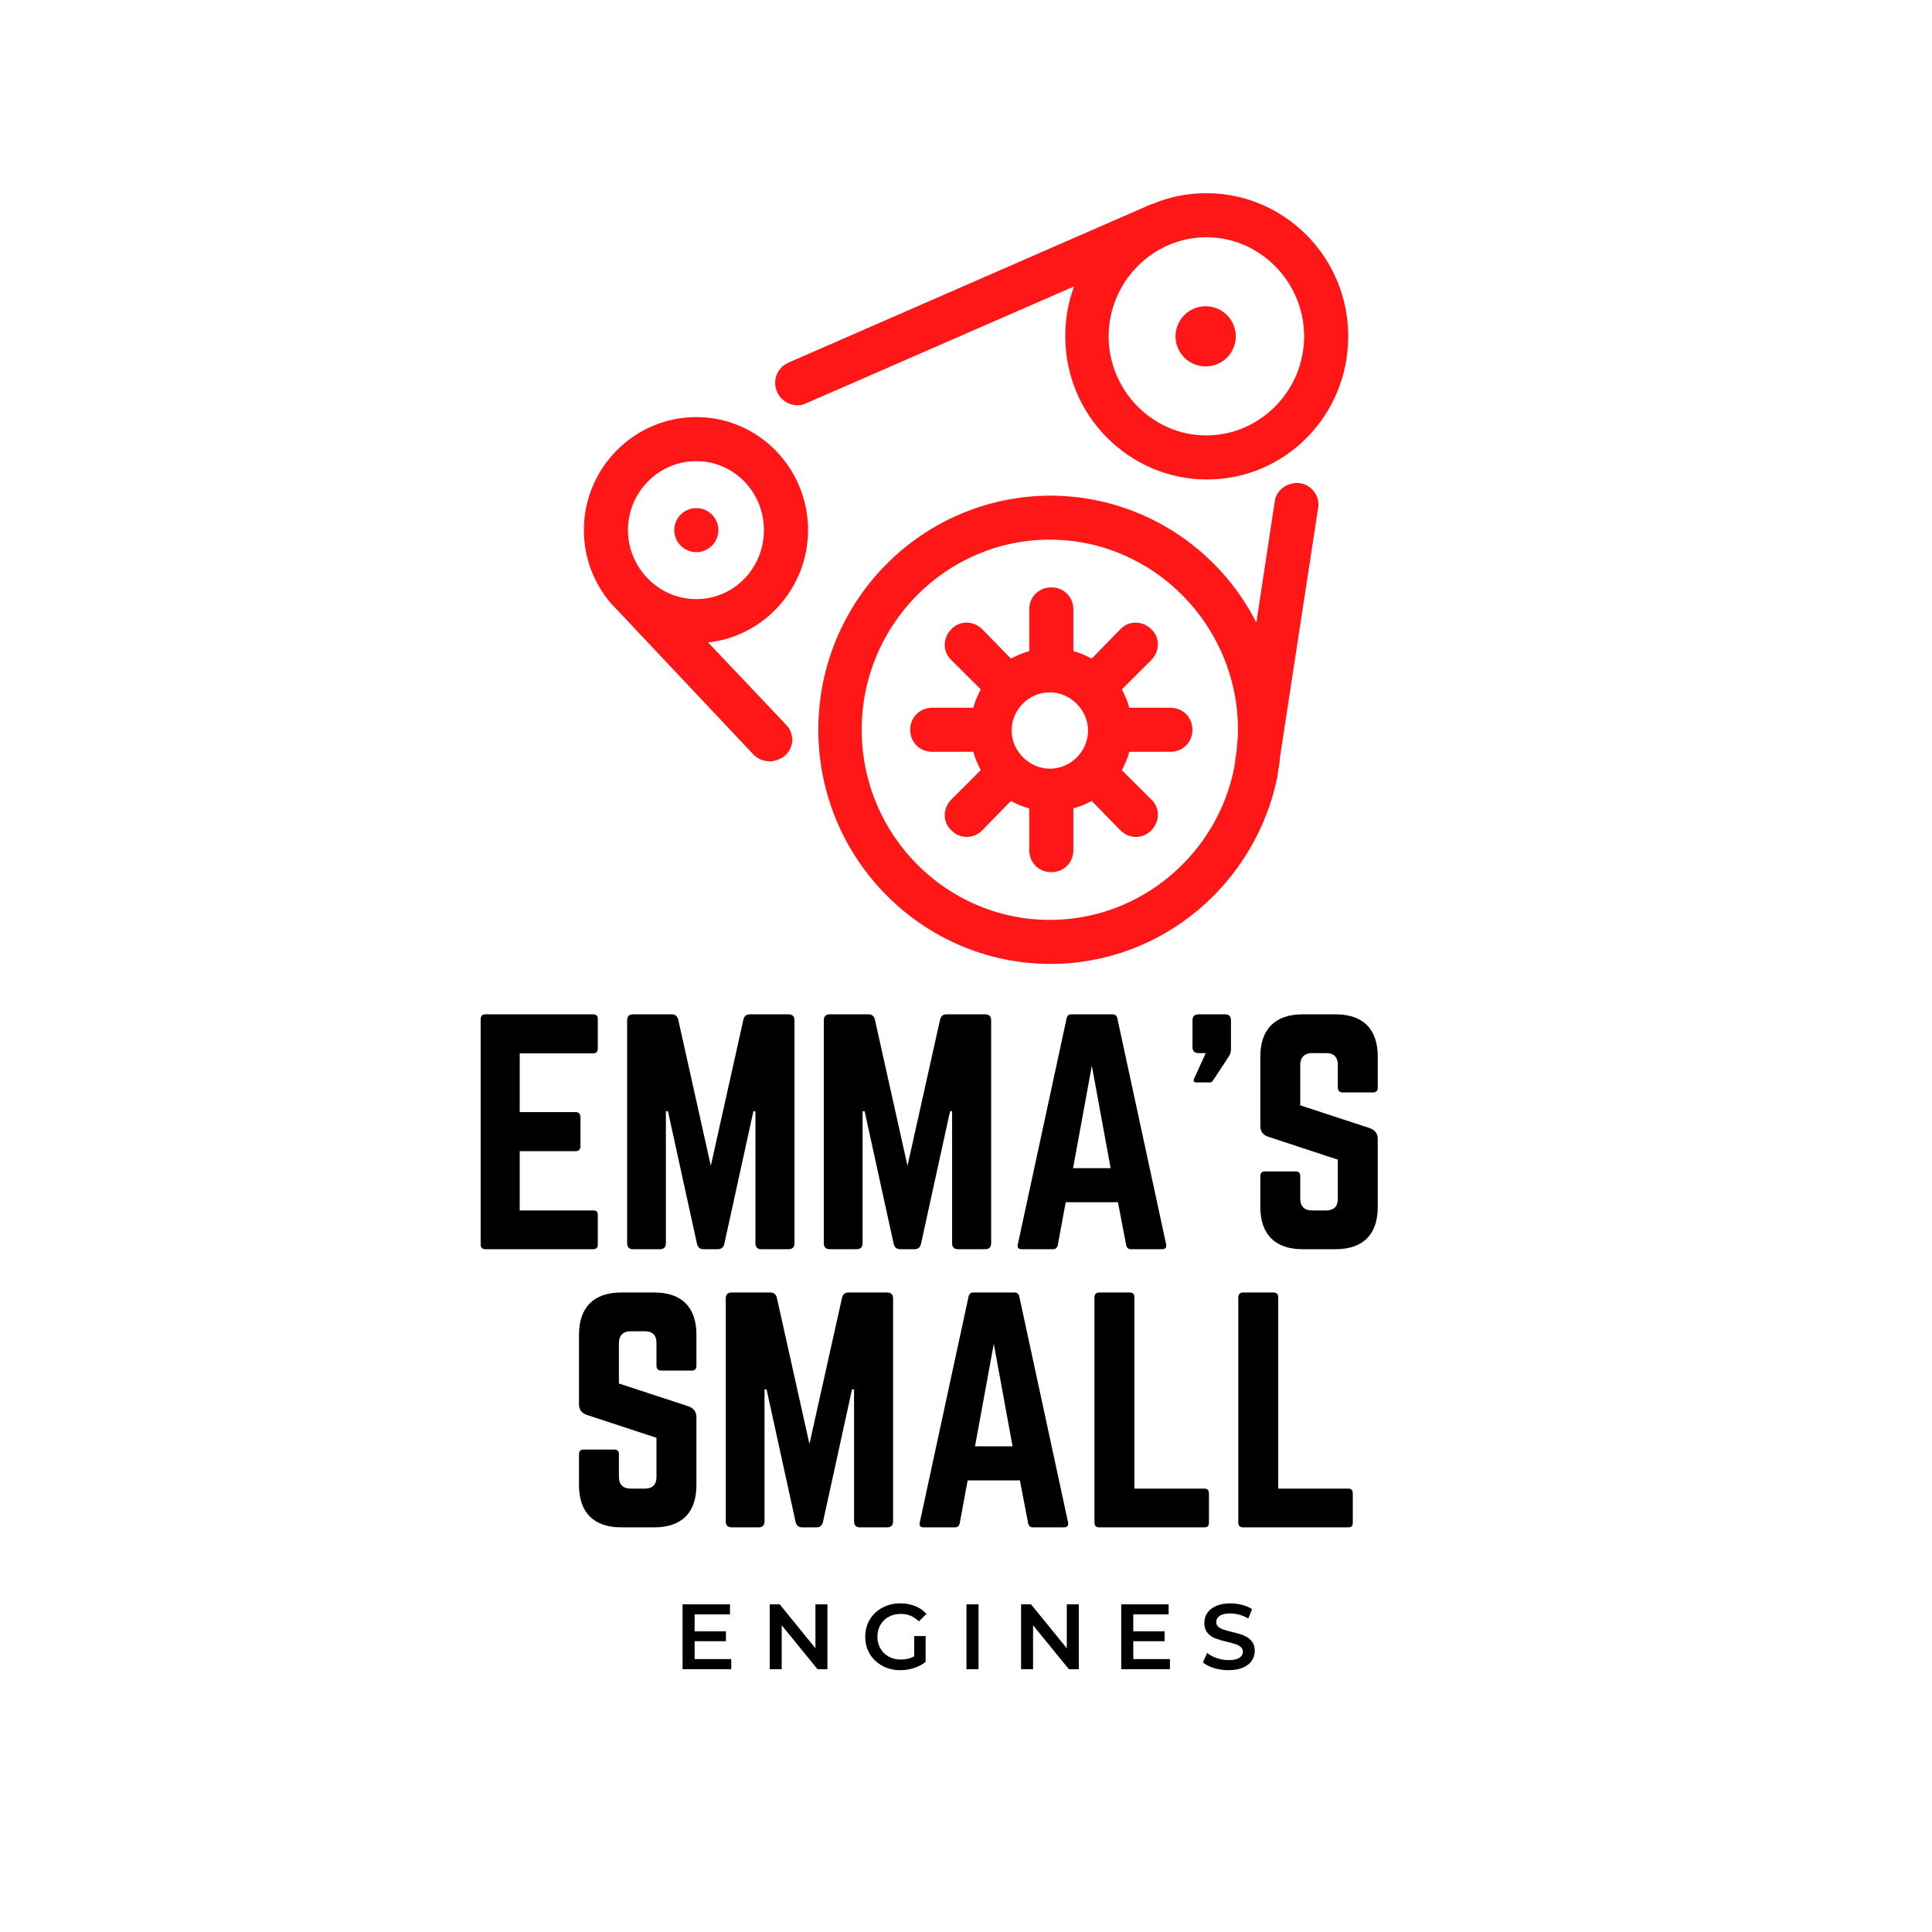
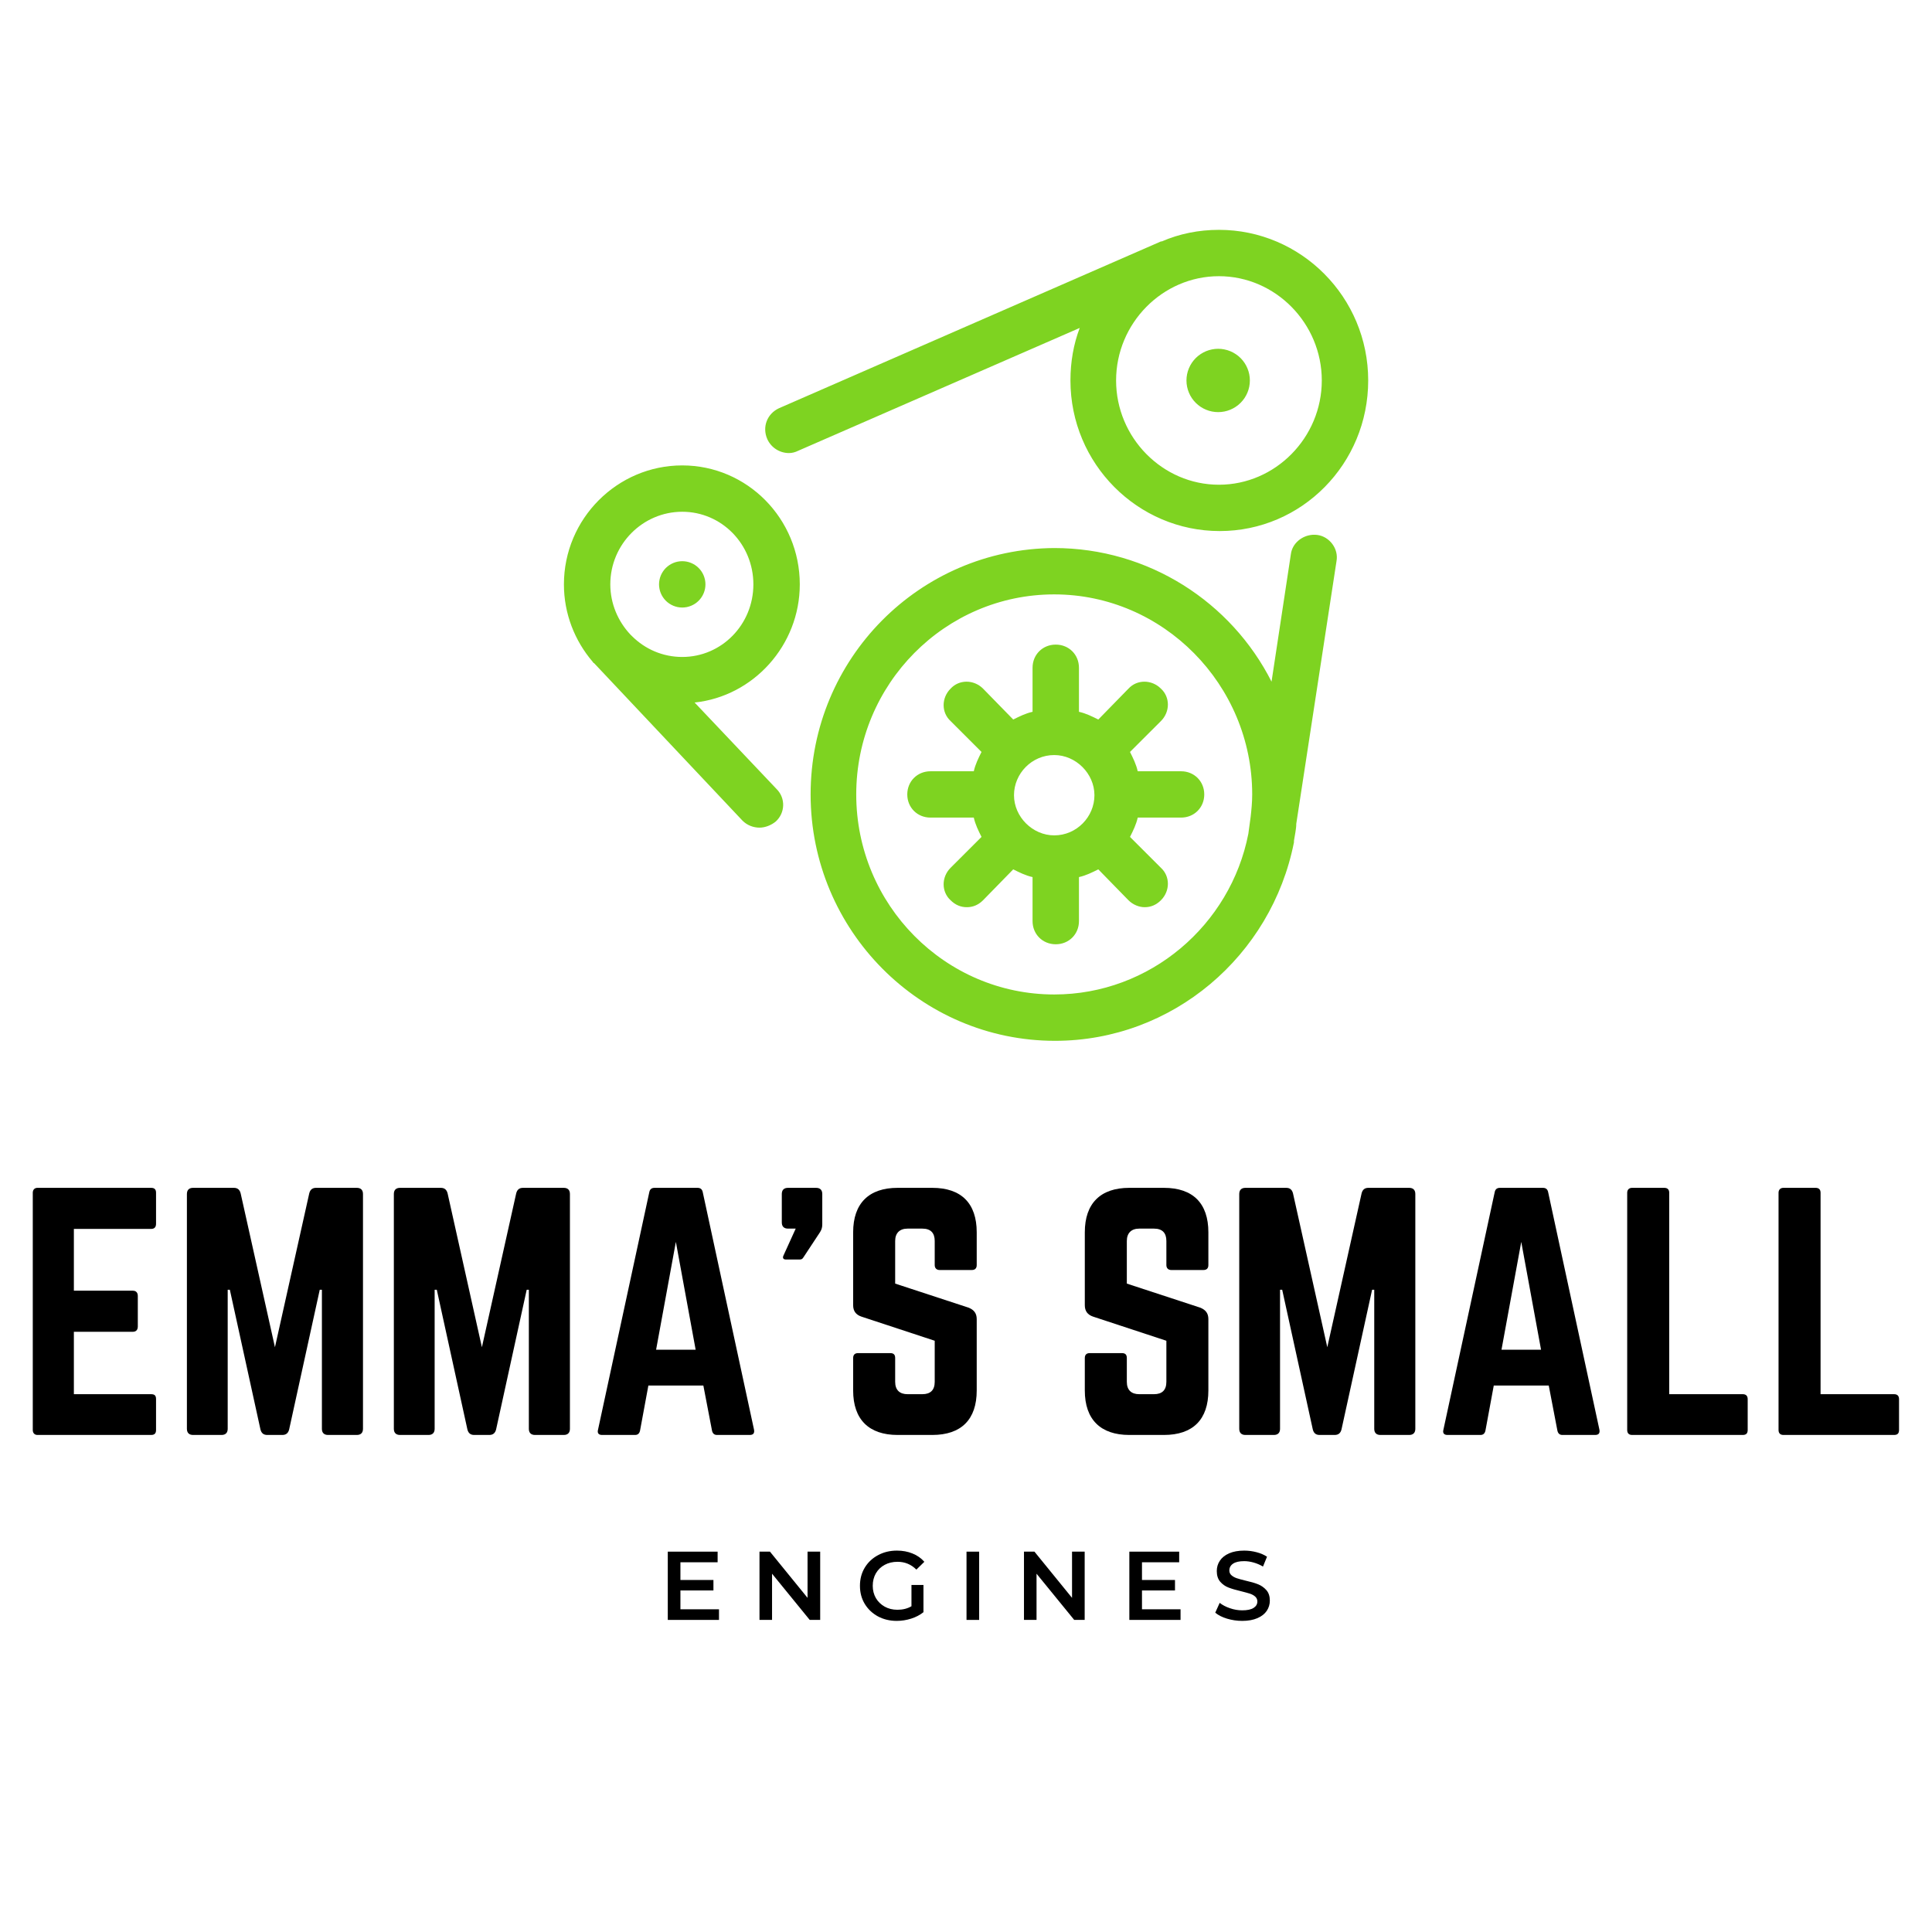
<svg xmlns="http://www.w3.org/2000/svg" width="500" zoomAndPan="magnify" viewBox="0 0 375 375" height="500" preserveAspectRatio="xMidYMid meet" version="1.0">
  <defs>
    <g />
-     <clipPath id="0f6019de5d">
-       <path d="M 113.273 37.5 L 261.746 37.5 L 261.746 187.098 L 113.273 187.098 Z M 113.273 37.5 " clip-rule="nonzero" />
+     <clipPath id="6709a0ef1b">
+       <path d="M 109.398 44.613 L 265.625 44.613 L 265.625 202.023 L 109.398 202.023 Z M 109.398 44.613 " clip-rule="nonzero" />
    </clipPath>
  </defs>
-   <g clip-path="url(#0f6019de5d)">
-     <path fill="#ff1616" d="M 234.16 37.5 C 230.449 37.5 226.887 38.211 223.605 39.637 L 223.461 39.637 L 152.988 70.41 C 150.848 71.41 149.848 73.832 150.848 76.109 C 151.562 77.676 153.129 78.676 154.84 78.676 C 155.41 78.676 155.984 78.531 156.555 78.246 L 208.48 55.594 C 207.34 58.586 206.77 61.863 206.77 65.281 C 206.77 80.668 219.184 93.066 234.305 93.066 C 249.426 93.066 261.691 80.668 261.691 65.281 C 261.691 49.895 249.281 37.5 234.16 37.5 Z M 234.16 46.047 C 244.574 46.047 253.133 54.738 253.133 65.281 C 253.133 75.824 244.574 84.516 234.16 84.516 C 223.746 84.516 215.188 75.824 215.188 65.281 C 215.188 54.738 223.746 46.047 234.16 46.047 Z M 234.016 59.441 C 233.633 59.441 233.254 59.48 232.875 59.555 C 232.5 59.629 232.133 59.738 231.777 59.887 C 231.426 60.031 231.086 60.215 230.766 60.426 C 230.449 60.641 230.152 60.883 229.883 61.152 C 229.609 61.422 229.367 61.719 229.152 62.039 C 228.941 62.355 228.762 62.691 228.613 63.047 C 228.465 63.402 228.355 63.766 228.281 64.145 C 228.207 64.52 228.168 64.898 228.168 65.281 C 228.168 65.668 228.207 66.047 228.281 66.422 C 228.355 66.797 228.465 67.164 228.613 67.52 C 228.762 67.871 228.941 68.207 229.152 68.527 C 229.367 68.848 229.609 69.141 229.883 69.414 C 230.152 69.684 230.449 69.926 230.766 70.141 C 231.086 70.352 231.426 70.531 231.777 70.68 C 232.133 70.824 232.5 70.938 232.875 71.012 C 233.254 71.086 233.633 71.125 234.016 71.125 C 234.402 71.125 234.781 71.086 235.156 71.012 C 235.535 70.938 235.898 70.824 236.254 70.68 C 236.609 70.531 236.945 70.352 237.266 70.141 C 237.586 69.926 237.879 69.684 238.152 69.414 C 238.422 69.141 238.664 68.848 238.879 68.527 C 239.094 68.207 239.273 67.871 239.418 67.52 C 239.566 67.164 239.676 66.797 239.754 66.422 C 239.828 66.047 239.863 65.668 239.863 65.281 C 239.863 64.898 239.828 64.52 239.754 64.145 C 239.676 63.766 239.566 63.402 239.418 63.047 C 239.273 62.691 239.094 62.355 238.879 62.039 C 238.664 61.719 238.422 61.422 238.152 61.152 C 237.879 60.883 237.586 60.641 237.266 60.426 C 236.945 60.215 236.609 60.031 236.254 59.887 C 235.898 59.738 235.535 59.629 235.156 59.555 C 234.781 59.48 234.402 59.441 234.016 59.441 Z M 135.156 80.953 C 123.172 80.953 113.328 90.785 113.328 102.895 C 113.328 108.309 115.324 113.297 118.605 117.145 C 118.746 117.285 118.75 117.426 118.891 117.426 L 146.281 146.492 C 147.137 147.348 148.281 147.777 149.422 147.777 C 150.422 147.777 151.562 147.348 152.418 146.637 C 154.129 145.066 154.27 142.363 152.559 140.652 L 137.438 124.691 C 148.281 123.555 156.84 114.152 156.84 102.895 C 156.84 90.785 147.141 80.953 135.156 80.953 Z M 135.156 89.504 C 142.43 89.504 148.277 95.488 148.277 102.895 C 148.277 110.305 142.43 116.289 135.156 116.289 C 131.59 116.289 128.309 114.863 125.883 112.441 L 125.598 112.156 C 123.312 109.734 121.887 106.457 121.887 102.895 C 121.887 95.488 127.879 89.504 135.156 89.504 Z M 251.426 93.754 C 249.457 93.895 247.676 95.344 247.426 97.34 L 243.859 120.848 C 236.441 106.172 221.18 96.199 203.773 96.199 C 178.953 96.34 158.836 116.574 158.836 141.648 C 158.836 166.723 179.094 187.098 203.918 187.098 C 225.602 187.098 243.859 171.426 248 150.484 L 248 150.195 C 248.141 149.199 248.426 148.062 248.426 147.062 L 255.844 98.621 C 256.273 96.344 254.562 94.062 252.277 93.777 C 251.992 93.742 251.707 93.734 251.426 93.754 Z M 135.156 98.621 C 134.875 98.621 134.598 98.648 134.32 98.703 C 134.047 98.758 133.777 98.84 133.52 98.949 C 133.258 99.055 133.012 99.188 132.777 99.344 C 132.543 99.5 132.328 99.676 132.129 99.875 C 131.93 100.074 131.754 100.289 131.598 100.523 C 131.441 100.754 131.309 101 131.203 101.262 C 131.094 101.52 131.012 101.789 130.957 102.062 C 130.902 102.336 130.875 102.617 130.875 102.895 C 130.875 103.176 130.902 103.453 130.957 103.73 C 131.012 104.004 131.094 104.273 131.203 104.531 C 131.309 104.793 131.441 105.039 131.598 105.27 C 131.754 105.504 131.93 105.719 132.129 105.918 C 132.328 106.117 132.543 106.293 132.777 106.449 C 133.012 106.605 133.258 106.738 133.52 106.844 C 133.777 106.953 134.047 107.035 134.32 107.09 C 134.598 107.145 134.875 107.172 135.156 107.172 C 135.438 107.172 135.715 107.145 135.992 107.09 C 136.266 107.035 136.535 106.953 136.793 106.844 C 137.055 106.738 137.301 106.605 137.535 106.449 C 137.766 106.293 137.984 106.117 138.184 105.918 C 138.379 105.719 138.559 105.504 138.715 105.27 C 138.871 105.039 139.004 104.793 139.109 104.531 C 139.219 104.273 139.297 104.004 139.352 103.73 C 139.406 103.453 139.434 103.176 139.434 102.895 C 139.434 102.617 139.406 102.336 139.352 102.062 C 139.297 101.789 139.219 101.52 139.109 101.262 C 139.004 101 138.871 100.754 138.715 100.523 C 138.559 100.289 138.379 100.074 138.184 99.875 C 137.984 99.676 137.766 99.5 137.535 99.344 C 137.301 99.188 137.055 99.055 136.793 98.949 C 136.535 98.84 136.266 98.758 135.992 98.703 C 135.715 98.648 135.438 98.621 135.156 98.621 Z M 203.773 104.746 C 223.891 104.746 240.293 121.418 240.293 141.648 C 240.293 143.074 240.152 144.5 240.012 145.781 L 239.582 148.914 C 236.301 165.727 221.465 178.551 203.773 178.551 C 183.66 178.551 167.254 162.023 167.254 141.648 C 167.254 121.273 183.66 104.746 203.773 104.746 Z M 204.059 114.008 C 201.633 114.008 199.777 115.859 199.777 118.281 L 199.777 126.406 C 198.496 126.691 197.352 127.258 196.211 127.828 L 190.648 122.129 C 188.938 120.422 186.227 120.422 184.656 122.129 C 182.945 123.84 182.945 126.547 184.656 128.113 L 190.363 133.812 C 189.793 134.953 189.223 136.094 188.938 137.375 L 180.949 137.375 C 178.523 137.375 176.668 139.227 176.668 141.648 C 176.668 144.07 178.523 145.922 180.949 145.922 L 188.938 145.922 C 189.223 147.203 189.793 148.344 190.363 149.484 L 184.656 155.184 C 182.945 156.895 182.945 159.602 184.656 161.168 C 185.512 162.023 186.512 162.449 187.652 162.449 C 188.793 162.449 189.793 162.023 190.648 161.168 L 196.211 155.469 C 197.352 156.039 198.496 156.609 199.777 156.895 L 199.777 165.016 C 199.777 167.438 201.633 169.289 204.059 169.289 C 206.484 169.289 208.34 167.438 208.34 165.016 L 208.34 156.895 C 209.621 156.609 210.762 156.039 211.906 155.469 L 217.469 161.168 C 218.324 162.023 219.465 162.449 220.465 162.449 C 221.605 162.449 222.602 162.023 223.461 161.168 C 225.172 159.461 225.172 156.75 223.461 155.184 L 217.754 149.484 C 218.324 148.344 218.895 147.203 219.18 145.922 L 227.172 145.922 C 229.598 145.922 231.449 144.07 231.449 141.648 C 231.449 139.227 229.598 137.375 227.172 137.375 L 219.18 137.375 C 218.895 136.094 218.324 134.953 217.754 133.812 L 223.461 128.113 C 225.172 126.402 225.172 123.699 223.461 122.129 C 221.746 120.422 219.039 120.422 217.469 122.129 L 211.906 127.828 C 210.762 127.258 209.621 126.691 208.34 126.406 L 208.34 118.281 C 208.34 115.859 206.484 114.008 204.059 114.008 Z M 203.773 134.383 C 207.77 134.383 211.191 137.801 211.191 141.789 C 211.191 145.781 207.91 149.199 203.773 149.199 C 199.781 149.199 196.355 145.781 196.355 141.789 C 196.355 137.801 199.637 134.383 203.773 134.383 Z M 203.773 134.383 " fill-opacity="1" fill-rule="nonzero" />
+   <g clip-path="url(#6709a0ef1b)">
+     <path fill="#7ed321" d="M 236.594 44.613 C 232.691 44.613 228.941 45.363 225.488 46.863 L 225.336 46.863 L 151.188 79.242 C 148.934 80.293 147.883 82.84 148.934 85.238 C 149.684 86.887 151.336 87.938 153.137 87.938 C 153.738 87.938 154.34 87.789 154.938 87.488 L 209.574 63.652 C 208.375 66.801 207.773 70.25 207.773 73.848 C 207.773 90.035 220.836 103.078 236.746 103.078 C 252.66 103.078 265.566 90.035 265.566 73.848 C 265.566 57.656 252.508 44.613 236.594 44.613 Z M 236.594 53.609 C 247.551 53.609 256.559 62.754 256.559 73.848 C 256.559 84.941 247.551 94.086 236.594 94.086 C 225.637 94.086 216.633 84.941 216.633 73.848 C 216.633 62.754 225.637 53.609 236.594 53.609 Z M 236.445 67.699 C 236.039 67.699 235.641 67.738 235.246 67.82 C 234.848 67.898 234.465 68.016 234.09 68.168 C 233.719 68.324 233.363 68.512 233.027 68.738 C 232.691 68.961 232.379 69.215 232.094 69.5 C 231.809 69.785 231.555 70.098 231.328 70.434 C 231.105 70.77 230.914 71.121 230.762 71.496 C 230.605 71.867 230.488 72.25 230.41 72.648 C 230.332 73.043 230.293 73.441 230.293 73.848 C 230.293 74.25 230.332 74.648 230.41 75.047 C 230.488 75.441 230.605 75.824 230.762 76.199 C 230.914 76.57 231.105 76.926 231.328 77.262 C 231.555 77.598 231.809 77.906 232.094 78.191 C 232.379 78.477 232.691 78.73 233.027 78.957 C 233.363 79.18 233.719 79.371 234.09 79.523 C 234.465 79.68 234.848 79.797 235.246 79.875 C 235.641 79.953 236.039 79.992 236.445 79.992 C 236.848 79.992 237.25 79.953 237.645 79.875 C 238.043 79.797 238.426 79.68 238.801 79.523 C 239.172 79.371 239.527 79.18 239.863 78.957 C 240.199 78.73 240.512 78.477 240.797 78.191 C 241.082 77.906 241.336 77.598 241.562 77.262 C 241.785 76.926 241.977 76.57 242.129 76.199 C 242.285 75.824 242.402 75.441 242.48 75.047 C 242.559 74.648 242.598 74.25 242.598 73.848 C 242.598 73.441 242.559 73.043 242.48 72.648 C 242.402 72.25 242.285 71.867 242.129 71.496 C 241.977 71.121 241.785 70.77 241.562 70.434 C 241.336 70.098 241.082 69.785 240.797 69.5 C 240.512 69.215 240.199 68.961 239.863 68.738 C 239.527 68.512 239.172 68.324 238.801 68.168 C 238.426 68.016 238.043 67.898 237.645 67.82 C 237.25 67.738 236.848 67.699 236.445 67.699 Z M 132.422 90.336 C 119.812 90.336 109.457 100.68 109.457 113.426 C 109.457 119.121 111.555 124.367 115.008 128.414 C 115.16 128.566 115.16 128.715 115.309 128.715 L 144.129 159.297 C 145.031 160.195 146.234 160.645 147.434 160.645 C 148.484 160.645 149.684 160.195 150.586 159.445 C 152.387 157.797 152.535 154.949 150.734 153.152 L 134.824 136.359 C 146.23 135.16 155.238 125.266 155.238 113.426 C 155.238 100.68 145.031 90.336 132.422 90.336 Z M 132.422 99.332 C 140.078 99.332 146.23 105.629 146.23 113.426 C 146.23 121.219 140.078 127.516 132.422 127.516 C 128.672 127.516 125.219 126.016 122.668 123.469 L 122.363 123.168 C 119.961 120.621 118.461 117.172 118.461 113.426 C 118.461 105.629 124.77 99.332 132.422 99.332 Z M 254.762 103.805 C 252.691 103.953 250.816 105.477 250.555 107.578 L 246.805 132.312 C 238.996 116.871 222.938 106.375 204.625 106.375 C 178.504 106.527 157.34 127.812 157.34 154.199 C 157.34 180.582 178.656 202.023 204.773 202.023 C 227.59 202.023 246.805 185.531 251.156 163.496 L 251.156 163.195 C 251.309 162.145 251.605 160.945 251.605 159.898 L 259.414 108.926 C 259.863 106.527 258.062 104.129 255.66 103.828 C 255.359 103.793 255.059 103.785 254.762 103.805 Z M 132.422 108.926 C 132.129 108.926 131.836 108.957 131.543 109.012 C 131.254 109.07 130.973 109.156 130.699 109.27 C 130.426 109.383 130.168 109.52 129.922 109.684 C 129.676 109.848 129.449 110.035 129.238 110.242 C 129.031 110.453 128.844 110.68 128.68 110.926 C 128.516 111.172 128.375 111.43 128.262 111.703 C 128.148 111.977 128.062 112.258 128.008 112.547 C 127.949 112.836 127.918 113.129 127.918 113.426 C 127.918 113.719 127.949 114.012 128.008 114.301 C 128.062 114.59 128.148 114.871 128.262 115.145 C 128.375 115.418 128.516 115.676 128.68 115.922 C 128.844 116.168 129.031 116.395 129.238 116.605 C 129.449 116.812 129.676 117 129.922 117.164 C 130.168 117.328 130.426 117.465 130.699 117.578 C 130.973 117.691 131.254 117.777 131.543 117.836 C 131.836 117.891 132.129 117.922 132.422 117.922 C 132.719 117.922 133.012 117.891 133.301 117.836 C 133.59 117.777 133.875 117.691 134.145 117.578 C 134.418 117.465 134.68 117.328 134.926 117.164 C 135.172 117 135.398 116.812 135.605 116.605 C 135.816 116.395 136.004 116.168 136.168 115.922 C 136.332 115.676 136.469 115.418 136.582 115.145 C 136.695 114.871 136.781 114.59 136.84 114.301 C 136.898 114.012 136.926 113.719 136.926 113.426 C 136.926 113.129 136.898 112.836 136.84 112.547 C 136.781 112.258 136.695 111.977 136.582 111.703 C 136.469 111.43 136.332 111.172 136.168 110.926 C 136.004 110.68 135.816 110.453 135.605 110.242 C 135.398 110.035 135.172 109.848 134.926 109.684 C 134.68 109.52 134.418 109.383 134.145 109.27 C 133.875 109.156 133.59 109.07 133.301 109.012 C 133.012 108.957 132.719 108.926 132.422 108.926 Z M 204.625 115.371 C 225.789 115.371 243.051 132.91 243.051 154.199 C 243.051 155.699 242.902 157.199 242.75 158.547 L 242.301 161.844 C 238.848 179.535 223.238 193.027 204.625 193.027 C 183.457 193.027 166.195 175.637 166.195 154.199 C 166.195 132.762 183.457 115.371 204.625 115.371 Z M 204.922 125.117 C 202.371 125.117 200.418 127.062 200.418 129.613 L 200.418 138.16 C 199.07 138.461 197.867 139.059 196.668 139.66 L 190.812 133.664 C 189.012 131.863 186.16 131.863 184.508 133.664 C 182.707 135.461 182.707 138.309 184.508 139.957 L 190.512 145.953 C 189.914 147.152 189.312 148.352 189.012 149.703 L 180.605 149.703 C 178.055 149.703 176.102 151.652 176.102 154.199 C 176.102 156.746 178.055 158.695 180.605 158.695 L 189.012 158.695 C 189.312 160.047 189.914 161.246 190.512 162.445 L 184.508 168.441 C 182.707 170.238 182.707 173.09 184.508 174.738 C 185.41 175.637 186.461 176.086 187.66 176.086 C 188.859 176.086 189.91 175.637 190.812 174.738 L 196.668 168.742 C 197.867 169.344 199.07 169.941 200.418 170.242 L 200.418 178.785 C 200.418 181.332 202.371 183.281 204.922 183.281 C 207.473 183.281 209.426 181.332 209.426 178.785 L 209.426 170.242 C 210.777 169.941 211.977 169.344 213.18 168.742 L 219.035 174.738 C 219.934 175.637 221.133 176.086 222.184 176.086 C 223.387 176.086 224.438 175.637 225.336 174.738 C 227.137 172.941 227.137 170.09 225.336 168.441 L 219.332 162.445 C 219.934 161.246 220.531 160.047 220.832 158.695 L 229.242 158.695 C 231.793 158.695 233.746 156.746 233.746 154.199 C 233.746 151.652 231.793 149.703 229.242 149.703 L 220.832 149.703 C 220.531 148.352 219.934 147.152 219.332 145.953 L 225.336 139.957 C 227.137 138.16 227.137 135.312 225.336 133.664 C 223.535 131.863 220.684 131.863 219.035 133.664 L 213.18 139.66 C 211.977 139.059 210.777 138.461 209.426 138.16 L 209.426 129.613 C 209.426 127.062 207.473 125.117 204.922 125.117 Z M 204.625 146.555 C 208.828 146.555 212.43 150.152 212.43 154.348 C 212.43 158.547 208.977 162.145 204.625 162.145 C 200.422 162.145 196.816 158.547 196.816 154.348 C 196.816 150.152 200.27 146.555 204.625 146.555 Z M 204.625 146.555 " fill-opacity="1" fill-rule="nonzero" />
  </g>
  <g fill="#000000" fill-opacity="1">
-     <g transform="translate(90.44648, 242.4684)">
+     <g transform="translate(3.365638, 278.5244)">
      <g>
-         <path d="M 25.586 -44.676 C 25.586 -45.242 25.355 -45.586 24.672 -45.586 L 3.703 -45.586 C 3.191 -45.586 2.848 -45.242 2.848 -44.676 L 2.848 -0.91 C 2.848 -0.344 3.191 0 3.703 0 L 24.672 0 C 25.355 0 25.586 -0.344 25.586 -0.91 L 25.586 -6.609 C 25.586 -7.238 25.355 -7.523 24.672 -7.523 L 10.43 -7.523 L 10.43 -19.031 L 21.312 -19.031 C 21.883 -19.031 22.223 -19.375 22.223 -20 L 22.223 -25.641 C 22.223 -26.27 21.883 -26.609 21.312 -26.609 L 10.43 -26.609 L 10.43 -38.008 L 24.672 -38.008 C 25.355 -38.008 25.586 -38.406 25.586 -38.977 Z M 25.586 -44.676 " />
+         <path d="M 26.922 -47.008 C 26.922 -47.605 26.68 -47.965 25.961 -47.965 L 3.898 -47.965 C 3.359 -47.965 2.996 -47.605 2.996 -47.008 L 2.996 -0.961 C 2.996 -0.359 3.359 0 3.898 0 L 25.961 0 C 26.68 0 26.922 -0.359 26.922 -0.961 L 26.922 -6.953 C 26.922 -7.613 26.68 -7.914 25.961 -7.914 L 10.973 -7.914 L 10.973 -20.027 L 22.426 -20.027 C 23.023 -20.027 23.383 -20.387 23.383 -21.047 L 23.383 -26.98 C 23.383 -27.641 23.023 -28 22.426 -28 L 10.973 -28 L 10.973 -39.992 L 25.961 -39.992 C 26.68 -39.992 26.922 -40.41 26.922 -41.012 Z M 26.922 -47.008 " />
      </g>
    </g>
  </g>
  <g fill="#000000" fill-opacity="1">
-     <g transform="translate(118.8786, 242.4684)">
+     <g transform="translate(33.28204, 278.5244)">
      <g>
-         <path d="M 26.668 -45.586 C 25.984 -45.586 25.586 -45.242 25.414 -44.559 L 19.09 -16.184 L 12.766 -44.559 C 12.594 -45.242 12.195 -45.586 11.512 -45.586 L 3.988 -45.586 C 3.246 -45.586 2.848 -45.188 2.848 -44.445 L 2.848 -1.141 C 2.848 -0.398 3.246 0 3.988 0 L 9.23 0 C 9.973 0 10.371 -0.398 10.371 -1.141 L 10.371 -26.781 L 10.77 -26.781 L 16.41 -1.027 C 16.582 -0.344 16.98 0 17.664 0 L 20.457 0 C 21.141 0 21.539 -0.344 21.711 -1.027 L 27.352 -26.781 L 27.75 -26.781 L 27.75 -1.141 C 27.75 -0.398 28.148 0 28.891 0 L 34.188 0 C 34.93 0 35.328 -0.398 35.328 -1.141 L 35.328 -44.445 C 35.328 -45.188 34.93 -45.586 34.188 -45.586 Z M 26.668 -45.586 " />
+         <path d="M 28.059 -47.965 C 27.34 -47.965 26.922 -47.605 26.742 -46.887 L 20.086 -17.027 L 13.43 -46.887 C 13.25 -47.605 12.832 -47.965 12.113 -47.965 L 4.195 -47.965 C 3.418 -47.965 2.996 -47.547 2.996 -46.766 L 2.996 -1.199 C 2.996 -0.418 3.418 0 4.195 0 L 9.715 0 C 10.492 0 10.914 -0.418 10.914 -1.199 L 10.914 -28.18 L 11.332 -28.18 L 17.27 -1.078 C 17.449 -0.359 17.867 0 18.586 0 L 21.523 0 C 22.242 0 22.664 -0.359 22.844 -1.078 L 28.781 -28.18 L 29.199 -28.18 L 29.199 -1.199 C 29.199 -0.418 29.617 0 30.398 0 L 35.973 0 C 36.754 0 37.172 -0.418 37.172 -1.199 L 37.172 -46.766 C 37.172 -47.547 36.754 -47.965 35.973 -47.965 Z M 28.059 -47.965 " />
      </g>
    </g>
  </g>
  <g fill="#000000" fill-opacity="1">
-     <g transform="translate(157.054, 242.4684)">
+     <g transform="translate(73.45037, 278.5244)">
      <g>
-         <path d="M 26.668 -45.586 C 25.984 -45.586 25.586 -45.242 25.414 -44.559 L 19.09 -16.184 L 12.766 -44.559 C 12.594 -45.242 12.195 -45.586 11.512 -45.586 L 3.988 -45.586 C 3.246 -45.586 2.848 -45.188 2.848 -44.445 L 2.848 -1.141 C 2.848 -0.398 3.246 0 3.988 0 L 9.23 0 C 9.973 0 10.371 -0.398 10.371 -1.141 L 10.371 -26.781 L 10.77 -26.781 L 16.41 -1.027 C 16.582 -0.344 16.98 0 17.664 0 L 20.457 0 C 21.141 0 21.539 -0.344 21.711 -1.027 L 27.352 -26.781 L 27.75 -26.781 L 27.75 -1.141 C 27.75 -0.398 28.148 0 28.891 0 L 34.188 0 C 34.93 0 35.328 -0.398 35.328 -1.141 L 35.328 -44.445 C 35.328 -45.188 34.93 -45.586 34.188 -45.586 Z M 26.668 -45.586 " />
+         <path d="M 28.059 -47.965 C 27.34 -47.965 26.922 -47.605 26.742 -46.887 L 20.086 -17.027 L 13.43 -46.887 C 13.25 -47.605 12.832 -47.965 12.113 -47.965 L 4.195 -47.965 C 3.418 -47.965 2.996 -47.547 2.996 -46.766 L 2.996 -1.199 C 2.996 -0.418 3.418 0 4.195 0 L 9.715 0 C 10.492 0 10.914 -0.418 10.914 -1.199 L 10.914 -28.18 L 11.332 -28.18 L 17.27 -1.078 C 17.449 -0.359 17.867 0 18.586 0 L 21.523 0 C 22.242 0 22.664 -0.359 22.844 -1.078 L 28.781 -28.18 L 29.199 -28.18 L 29.199 -1.199 C 29.199 -0.418 29.617 0 30.398 0 L 35.973 0 C 36.754 0 37.172 -0.418 37.172 -1.199 L 37.172 -46.766 C 37.172 -47.547 36.754 -47.965 35.973 -47.965 Z M 28.059 -47.965 " />
      </g>
    </g>
  </g>
  <g fill="#000000" fill-opacity="1">
-     <g transform="translate(195.2294, 242.4684)">
+     <g transform="translate(113.6187, 278.5244)">
      <g>
-         <path d="M 30.316 0 C 31 0 31.227 -0.344 31.113 -0.969 L 21.652 -44.789 C 21.539 -45.359 21.199 -45.586 20.684 -45.586 L 12.766 -45.586 C 12.25 -45.586 11.91 -45.359 11.797 -44.789 L 2.336 -0.969 C 2.164 -0.344 2.449 0 3.078 0 L 9.176 0 C 9.688 0 9.973 -0.285 10.086 -0.797 L 11.625 -9.117 L 21.766 -9.117 L 23.363 -0.797 C 23.477 -0.285 23.762 0 24.273 0 Z M 20.344 -15.727 L 13.051 -15.727 L 16.695 -35.613 Z M 20.344 -15.727 " />
+         <path d="M 31.898 0 C 32.617 0 32.855 -0.359 32.738 -1.02 L 22.785 -47.125 C 22.664 -47.727 22.305 -47.965 21.766 -47.965 L 13.43 -47.965 C 12.891 -47.965 12.531 -47.727 12.41 -47.125 L 2.457 -1.02 C 2.277 -0.359 2.578 0 3.238 0 L 9.652 0 C 10.191 0 10.492 -0.301 10.613 -0.84 L 12.23 -9.594 L 22.902 -9.594 L 24.582 -0.84 C 24.703 -0.301 25.004 0 25.543 0 Z M 21.406 -16.547 L 13.73 -16.547 L 17.566 -37.473 Z M 21.406 -16.547 " />
      </g>
    </g>
  </g>
  <g fill="#000000" fill-opacity="1">
-     <g transform="translate(228.6186, 242.4684)">
+     <g transform="translate(148.751, 278.5244)">
      <g>
-         <path d="M 2.848 -39.203 C 2.848 -38.465 3.246 -38.062 3.988 -38.062 L 5.414 -38.062 L 3.133 -33.051 C 2.965 -32.652 3.133 -32.367 3.59 -32.367 L 6.152 -32.367 C 6.496 -32.367 6.668 -32.48 6.836 -32.766 L 9.914 -37.438 C 10.199 -37.895 10.312 -38.293 10.312 -38.863 L 10.312 -44.445 C 10.312 -45.188 9.914 -45.586 9.176 -45.586 L 3.988 -45.586 C 3.246 -45.586 2.848 -45.188 2.848 -44.445 Z M 2.848 -39.203 " />
+         <path d="M 2.996 -41.25 C 2.996 -40.473 3.418 -40.051 4.195 -40.051 L 5.695 -40.051 L 3.297 -34.773 C 3.117 -34.355 3.297 -34.055 3.777 -34.055 L 6.477 -34.055 C 6.836 -34.055 7.016 -34.176 7.195 -34.477 L 10.434 -39.391 C 10.73 -39.871 10.852 -40.293 10.852 -40.891 L 10.852 -46.766 C 10.852 -47.547 10.434 -47.965 9.652 -47.965 L 4.195 -47.965 C 3.418 -47.965 2.996 -47.547 2.996 -46.766 Z M 2.996 -41.25 " />
      </g>
    </g>
  </g>
  <g fill="#000000" fill-opacity="1">
-     <g transform="translate(241.7806, 242.4684)">
+     <g transform="translate(162.6001, 278.5244)">
      <g>
-         <path d="M 11.055 -45.586 C 5.754 -45.586 2.848 -42.738 2.848 -37.379 L 2.848 -23.934 C 2.848 -22.852 3.363 -22.168 4.387 -21.824 L 17.891 -17.379 L 17.891 -9.801 C 17.891 -8.262 17.094 -7.523 15.613 -7.523 L 12.879 -7.523 C 11.453 -7.523 10.598 -8.262 10.598 -9.801 L 10.598 -14.188 C 10.598 -14.816 10.312 -15.102 9.688 -15.102 L 3.762 -15.102 C 3.191 -15.102 2.848 -14.816 2.848 -14.188 L 2.848 -8.207 C 2.848 -2.848 5.754 0 11.055 0 L 17.438 0 C 22.793 0 25.641 -2.848 25.641 -8.207 L 25.641 -21.367 C 25.641 -22.449 25.129 -23.078 24.16 -23.477 L 10.598 -27.922 L 10.598 -35.785 C 10.598 -37.266 11.453 -38.062 12.879 -38.062 L 15.613 -38.062 C 17.152 -38.062 17.891 -37.266 17.891 -35.785 L 17.891 -31.34 C 17.891 -30.77 18.234 -30.43 18.805 -30.43 L 24.73 -30.43 C 25.355 -30.43 25.641 -30.77 25.641 -31.34 L 25.641 -37.379 C 25.641 -42.738 22.793 -45.586 17.438 -45.586 Z M 11.055 -45.586 " />
+         <path d="M 11.633 -47.965 C 6.055 -47.965 2.996 -44.969 2.996 -39.332 L 2.996 -25.184 C 2.996 -24.043 3.539 -23.324 4.617 -22.965 L 18.828 -18.285 L 18.828 -10.312 C 18.828 -8.695 17.988 -7.914 16.43 -7.914 L 13.551 -7.914 C 12.051 -7.914 11.152 -8.695 11.152 -10.312 L 11.152 -14.93 C 11.152 -15.59 10.852 -15.887 10.191 -15.887 L 3.957 -15.887 C 3.359 -15.887 2.996 -15.59 2.996 -14.93 L 2.996 -8.633 C 2.996 -2.996 6.055 0 11.633 0 L 18.348 0 C 23.984 0 26.98 -2.996 26.98 -8.633 L 26.98 -22.484 C 26.98 -23.625 26.441 -24.281 25.422 -24.703 L 11.152 -29.379 L 11.152 -37.652 C 11.152 -39.211 12.051 -40.051 13.551 -40.051 L 16.43 -40.051 C 18.047 -40.051 18.828 -39.211 18.828 -37.652 L 18.828 -32.977 C 18.828 -32.375 19.188 -32.016 19.785 -32.016 L 26.02 -32.016 C 26.68 -32.016 26.98 -32.375 26.98 -32.977 L 26.98 -39.332 C 26.98 -44.969 23.984 -47.965 18.348 -47.965 Z M 11.633 -47.965 " />
      </g>
    </g>
  </g>
  <g fill="#000000" fill-opacity="1">
-     <g transform="translate(270.2738, 242.4684)">
+     <g transform="translate(192.5765, 278.5244)">
      <g />
    </g>
  </g>
  <g fill="#000000" fill-opacity="1">
-     <g transform="translate(109.5329, 296.4588)">
+     <g transform="translate(207.5646, 278.5244)">
      <g>
-         <path d="M 11.055 -45.586 C 5.754 -45.586 2.848 -42.738 2.848 -37.379 L 2.848 -23.934 C 2.848 -22.852 3.363 -22.168 4.387 -21.824 L 17.891 -17.379 L 17.891 -9.801 C 17.891 -8.262 17.094 -7.523 15.613 -7.523 L 12.879 -7.523 C 11.453 -7.523 10.598 -8.262 10.598 -9.801 L 10.598 -14.188 C 10.598 -14.816 10.312 -15.102 9.688 -15.102 L 3.762 -15.102 C 3.191 -15.102 2.848 -14.816 2.848 -14.188 L 2.848 -8.207 C 2.848 -2.848 5.754 0 11.055 0 L 17.438 0 C 22.793 0 25.641 -2.848 25.641 -8.207 L 25.641 -21.367 C 25.641 -22.449 25.129 -23.078 24.16 -23.477 L 10.598 -27.922 L 10.598 -35.785 C 10.598 -37.266 11.453 -38.062 12.879 -38.062 L 15.613 -38.062 C 17.152 -38.062 17.891 -37.266 17.891 -35.785 L 17.891 -31.34 C 17.891 -30.77 18.234 -30.43 18.805 -30.43 L 24.73 -30.43 C 25.355 -30.43 25.641 -30.77 25.641 -31.34 L 25.641 -37.379 C 25.641 -42.738 22.793 -45.586 17.438 -45.586 Z M 11.055 -45.586 " />
+         <path d="M 11.633 -47.965 C 6.055 -47.965 2.996 -44.969 2.996 -39.332 L 2.996 -25.184 C 2.996 -24.043 3.539 -23.324 4.617 -22.965 L 18.828 -18.285 L 18.828 -10.312 C 18.828 -8.695 17.988 -7.914 16.43 -7.914 L 13.551 -7.914 C 12.051 -7.914 11.152 -8.695 11.152 -10.312 L 11.152 -14.93 C 11.152 -15.59 10.852 -15.887 10.191 -15.887 L 3.957 -15.887 C 3.359 -15.887 2.996 -15.59 2.996 -14.93 L 2.996 -8.633 C 2.996 -2.996 6.055 0 11.633 0 L 18.348 0 C 23.984 0 26.98 -2.996 26.98 -8.633 L 26.98 -22.484 C 26.98 -23.625 26.441 -24.281 25.422 -24.703 L 11.152 -29.379 L 11.152 -37.652 C 11.152 -39.211 12.051 -40.051 13.551 -40.051 L 16.43 -40.051 C 18.047 -40.051 18.828 -39.211 18.828 -37.652 L 18.828 -32.977 C 18.828 -32.375 19.188 -32.016 19.785 -32.016 L 26.02 -32.016 C 26.68 -32.016 26.98 -32.375 26.98 -32.977 L 26.98 -39.332 C 26.98 -44.969 23.984 -47.965 18.348 -47.965 Z M 11.633 -47.965 " />
      </g>
    </g>
  </g>
  <g fill="#000000" fill-opacity="1">
-     <g transform="translate(138.022, 296.4588)">
+     <g transform="translate(237.541, 278.5244)">
      <g>
-         <path d="M 26.668 -45.586 C 25.984 -45.586 25.586 -45.242 25.414 -44.559 L 19.09 -16.184 L 12.766 -44.559 C 12.594 -45.242 12.195 -45.586 11.512 -45.586 L 3.988 -45.586 C 3.246 -45.586 2.848 -45.188 2.848 -44.445 L 2.848 -1.141 C 2.848 -0.398 3.246 0 3.988 0 L 9.23 0 C 9.973 0 10.371 -0.398 10.371 -1.141 L 10.371 -26.781 L 10.77 -26.781 L 16.41 -1.027 C 16.582 -0.344 16.98 0 17.664 0 L 20.457 0 C 21.141 0 21.539 -0.344 21.711 -1.027 L 27.352 -26.781 L 27.75 -26.781 L 27.75 -1.141 C 27.75 -0.398 28.148 0 28.891 0 L 34.188 0 C 34.93 0 35.328 -0.398 35.328 -1.141 L 35.328 -44.445 C 35.328 -45.188 34.93 -45.586 34.188 -45.586 Z M 26.668 -45.586 " />
+         <path d="M 28.059 -47.965 C 27.34 -47.965 26.922 -47.605 26.742 -46.887 L 20.086 -17.027 L 13.43 -46.887 C 13.25 -47.605 12.832 -47.965 12.113 -47.965 L 4.195 -47.965 C 3.418 -47.965 2.996 -47.547 2.996 -46.766 L 2.996 -1.199 C 2.996 -0.418 3.418 0 4.195 0 L 9.715 0 C 10.492 0 10.914 -0.418 10.914 -1.199 L 10.914 -28.18 L 11.332 -28.18 L 17.27 -1.078 C 17.449 -0.359 17.867 0 18.586 0 L 21.523 0 C 22.242 0 22.664 -0.359 22.844 -1.078 L 28.781 -28.18 L 29.199 -28.18 L 29.199 -1.199 C 29.199 -0.418 29.617 0 30.398 0 L 35.973 0 C 36.754 0 37.172 -0.418 37.172 -1.199 L 37.172 -46.766 C 37.172 -47.547 36.754 -47.965 35.973 -47.965 Z M 28.059 -47.965 " />
      </g>
    </g>
  </g>
  <g fill="#000000" fill-opacity="1">
-     <g transform="translate(176.1974, 296.4588)">
+     <g transform="translate(277.7093, 278.5244)">
      <g>
-         <path d="M 30.316 0 C 31 0 31.227 -0.344 31.113 -0.969 L 21.652 -44.789 C 21.539 -45.359 21.199 -45.586 20.684 -45.586 L 12.766 -45.586 C 12.25 -45.586 11.91 -45.359 11.797 -44.789 L 2.336 -0.969 C 2.164 -0.344 2.449 0 3.078 0 L 9.176 0 C 9.688 0 9.973 -0.285 10.086 -0.797 L 11.625 -9.117 L 21.766 -9.117 L 23.363 -0.797 C 23.477 -0.285 23.762 0 24.273 0 Z M 20.344 -15.727 L 13.051 -15.727 L 16.695 -35.613 Z M 20.344 -15.727 " />
+         <path d="M 31.898 0 C 32.617 0 32.855 -0.359 32.738 -1.02 L 22.785 -47.125 C 22.664 -47.727 22.305 -47.965 21.766 -47.965 L 13.43 -47.965 C 12.891 -47.965 12.531 -47.727 12.41 -47.125 L 2.457 -1.02 C 2.277 -0.359 2.578 0 3.238 0 L 9.652 0 C 10.191 0 10.492 -0.301 10.613 -0.84 L 12.23 -9.594 L 22.902 -9.594 L 24.582 -0.84 C 24.703 -0.301 25.004 0 25.543 0 Z M 21.406 -16.547 L 13.73 -16.547 L 17.566 -37.473 Z M 21.406 -16.547 " />
      </g>
    </g>
  </g>
  <g fill="#000000" fill-opacity="1">
-     <g transform="translate(209.5866, 296.4588)">
+     <g transform="translate(312.8416, 278.5244)">
      <g>
-         <path d="M 10.598 -7.523 L 24.16 -7.523 C 24.789 -7.523 25.07 -7.18 25.07 -6.609 L 25.07 -0.91 C 25.07 -0.285 24.789 0 24.16 0 L 3.762 0 C 3.191 0 2.848 -0.285 2.848 -0.91 L 2.848 -44.676 C 2.848 -45.242 3.191 -45.586 3.762 -45.586 L 9.688 -45.586 C 10.312 -45.586 10.598 -45.242 10.598 -44.676 Z M 10.598 -7.523 " />
+         <path d="M 11.152 -7.914 L 25.422 -7.914 C 26.082 -7.914 26.383 -7.555 26.383 -6.953 L 26.383 -0.961 C 26.383 -0.301 26.082 0 25.422 0 L 3.957 0 C 3.359 0 2.996 -0.301 2.996 -0.961 L 2.996 -47.008 C 2.996 -47.605 3.359 -47.965 3.957 -47.965 L 10.191 -47.965 C 10.852 -47.965 11.152 -47.605 11.152 -47.008 Z M 11.152 -7.914 " />
      </g>
    </g>
  </g>
  <g fill="#000000" fill-opacity="1">
-     <g transform="translate(237.506, 296.4588)">
+     <g transform="translate(342.2185, 278.5244)">
      <g>
-         <path d="M 10.598 -7.523 L 24.16 -7.523 C 24.789 -7.523 25.07 -7.18 25.07 -6.609 L 25.07 -0.91 C 25.07 -0.285 24.789 0 24.16 0 L 3.762 0 C 3.191 0 2.848 -0.285 2.848 -0.91 L 2.848 -44.676 C 2.848 -45.242 3.191 -45.586 3.762 -45.586 L 9.688 -45.586 C 10.312 -45.586 10.598 -45.242 10.598 -44.676 Z M 10.598 -7.523 " />
+         <path d="M 11.152 -7.914 L 25.422 -7.914 C 26.082 -7.914 26.383 -7.555 26.383 -6.953 L 26.383 -0.961 C 26.383 -0.301 26.082 0 25.422 0 L 3.957 0 C 3.359 0 2.996 -0.301 2.996 -0.961 L 2.996 -47.008 C 2.996 -47.605 3.359 -47.965 3.957 -47.965 L 10.191 -47.965 C 10.852 -47.965 11.152 -47.605 11.152 -47.008 Z M 11.152 -7.914 " />
      </g>
    </g>
  </g>
  <g fill="#000000" fill-opacity="1">
-     <g transform="translate(130.796, 323.9938)">
+     <g transform="translate(127.8358, 314.4244)">
      <g>
-         <path d="M 11.141 -1.969 L 11.141 0 L 1.688 0 L 1.688 -12.594 L 10.891 -12.594 L 10.891 -10.641 L 4.031 -10.641 L 4.031 -7.359 L 10.109 -7.359 L 10.109 -5.438 L 4.031 -5.438 L 4.031 -1.969 Z M 11.141 -1.969 " />
+         <path d="M 11.719 -2.062 L 11.719 0 L 1.781 0 L 1.781 -13.25 L 11.453 -13.25 L 11.453 -11.188 L 4.234 -11.188 L 4.234 -7.75 L 10.641 -7.75 L 10.641 -5.719 L 4.234 -5.719 L 4.234 -2.062 Z M 11.719 -2.062 " />
      </g>
    </g>
  </g>
  <g fill="#000000" fill-opacity="1">
-     <g transform="translate(147.7131, 323.9938)">
+     <g transform="translate(145.636, 314.4244)">
      <g>
-         <path d="M 12.891 -12.594 L 12.891 0 L 10.969 0 L 4.016 -8.531 L 4.016 0 L 1.688 0 L 1.688 -12.594 L 3.625 -12.594 L 10.562 -4.062 L 10.562 -12.594 Z M 12.891 -12.594 " />
+         <path d="M 13.562 -13.25 L 13.562 0 L 11.531 0 L 4.219 -8.969 L 4.219 0 L 1.781 0 L 1.781 -13.25 L 3.812 -13.25 L 11.109 -4.281 L 11.109 -13.25 Z M 13.562 -13.25 " />
      </g>
    </g>
  </g>
  <g fill="#000000" fill-opacity="1">
-     <g transform="translate(167.1497, 323.9938)">
+     <g transform="translate(166.0873, 314.4244)">
      <g>
-         <path d="M 10.297 -6.438 L 12.516 -6.438 L 12.516 -1.422 C 11.859 -0.898 11.098 -0.5 10.234 -0.219 C 9.379 0.051 8.492 0.188 7.578 0.188 C 6.297 0.188 5.141 -0.094 4.109 -0.656 C 3.078 -1.219 2.266 -1.988 1.672 -2.969 C 1.086 -3.957 0.797 -5.066 0.797 -6.297 C 0.797 -7.535 1.086 -8.645 1.672 -9.625 C 2.266 -10.613 3.078 -11.383 4.109 -11.938 C 5.148 -12.5 6.316 -12.781 7.609 -12.781 C 8.672 -12.781 9.633 -12.602 10.5 -12.25 C 11.363 -11.906 12.086 -11.398 12.672 -10.734 L 11.203 -9.281 C 10.234 -10.25 9.07 -10.734 7.719 -10.734 C 6.832 -10.734 6.039 -10.547 5.344 -10.172 C 4.656 -9.797 4.117 -9.27 3.734 -8.594 C 3.348 -7.926 3.156 -7.16 3.156 -6.297 C 3.156 -5.461 3.348 -4.707 3.734 -4.031 C 4.117 -3.363 4.656 -2.836 5.344 -2.453 C 6.039 -2.066 6.828 -1.875 7.703 -1.875 C 8.691 -1.875 9.555 -2.086 10.297 -2.516 Z M 10.297 -6.438 " />
+         <path d="M 10.828 -6.781 L 13.156 -6.781 L 13.156 -1.5 C 12.477 -0.957 11.68 -0.539 10.766 -0.25 C 9.859 0.039 8.926 0.188 7.969 0.188 C 6.625 0.188 5.406 -0.102 4.312 -0.688 C 3.227 -1.281 2.375 -2.094 1.75 -3.125 C 1.133 -4.156 0.828 -5.32 0.828 -6.625 C 0.828 -7.926 1.133 -9.094 1.75 -10.125 C 2.375 -11.164 3.234 -11.977 4.328 -12.562 C 5.422 -13.156 6.648 -13.453 8.016 -13.453 C 9.117 -13.453 10.125 -13.266 11.031 -12.891 C 11.945 -12.523 12.711 -11.988 13.328 -11.281 L 11.781 -9.766 C 10.77 -10.773 9.551 -11.281 8.125 -11.281 C 7.188 -11.281 6.352 -11.082 5.625 -10.688 C 4.906 -10.301 4.336 -9.754 3.922 -9.047 C 3.516 -8.336 3.312 -7.531 3.312 -6.625 C 3.312 -5.738 3.516 -4.941 3.922 -4.234 C 4.336 -3.535 4.906 -2.984 5.625 -2.578 C 6.352 -2.172 7.18 -1.969 8.109 -1.969 C 9.141 -1.969 10.047 -2.195 10.828 -2.656 Z M 10.828 -6.781 " />
      </g>
    </g>
  </g>
  <g fill="#000000" fill-opacity="1">
-     <g transform="translate(185.9025, 323.9938)">
+     <g transform="translate(185.8191, 314.4244)">
      <g>
-         <path d="M 1.688 -12.594 L 4.031 -12.594 L 4.031 0 L 1.688 0 Z M 1.688 -12.594 " />
+         <path d="M 1.781 -13.25 L 4.234 -13.25 L 4.234 0 L 1.781 0 Z M 1.781 -13.25 " />
      </g>
    </g>
  </g>
  <g fill="#000000" fill-opacity="1">
-     <g transform="translate(196.5027, 323.9938)">
+     <g transform="translate(196.9727, 314.4244)">
      <g>
-         <path d="M 12.891 -12.594 L 12.891 0 L 10.969 0 L 4.016 -8.531 L 4.016 0 L 1.688 0 L 1.688 -12.594 L 3.625 -12.594 L 10.562 -4.062 L 10.562 -12.594 Z M 12.891 -12.594 " />
+         <path d="M 13.562 -13.25 L 13.562 0 L 11.531 0 L 4.219 -8.969 L 4.219 0 L 1.781 0 L 1.781 -13.25 L 3.812 -13.25 L 11.109 -4.281 L 11.109 -13.25 Z M 13.562 -13.25 " />
      </g>
    </g>
  </g>
  <g fill="#000000" fill-opacity="1">
-     <g transform="translate(215.9394, 323.9938)">
+     <g transform="translate(217.424, 314.4244)">
      <g>
-         <path d="M 11.141 -1.969 L 11.141 0 L 1.688 0 L 1.688 -12.594 L 10.891 -12.594 L 10.891 -10.641 L 4.031 -10.641 L 4.031 -7.359 L 10.109 -7.359 L 10.109 -5.438 L 4.031 -5.438 L 4.031 -1.969 Z M 11.141 -1.969 " />
+         <path d="M 11.719 -2.062 L 11.719 0 L 1.781 0 L 1.781 -13.25 L 11.453 -13.25 L 11.453 -11.188 L 4.234 -11.188 L 4.234 -7.75 L 10.641 -7.75 L 10.641 -5.719 L 4.234 -5.719 L 4.234 -2.062 Z M 11.719 -2.062 " />
      </g>
    </g>
  </g>
  <g fill="#000000" fill-opacity="1">
-     <g transform="translate(232.8565, 323.9938)">
+     <g transform="translate(235.2243, 314.4244)">
      <g>
-         <path d="M 5.594 0.188 C 4.625 0.188 3.688 0.051 2.781 -0.219 C 1.875 -0.5 1.156 -0.867 0.625 -1.328 L 1.438 -3.156 C 1.957 -2.738 2.594 -2.398 3.344 -2.141 C 4.094 -1.891 4.844 -1.766 5.594 -1.766 C 6.531 -1.766 7.227 -1.91 7.688 -2.203 C 8.156 -2.504 8.391 -2.906 8.391 -3.406 C 8.391 -3.758 8.258 -4.051 8 -4.281 C 7.738 -4.52 7.41 -4.707 7.016 -4.844 C 6.617 -4.977 6.082 -5.129 5.406 -5.297 C 4.438 -5.523 3.656 -5.75 3.062 -5.969 C 2.469 -6.195 1.957 -6.555 1.531 -7.047 C 1.113 -7.535 0.906 -8.191 0.906 -9.016 C 0.906 -9.711 1.094 -10.344 1.469 -10.906 C 1.844 -11.477 2.41 -11.93 3.172 -12.266 C 3.93 -12.609 4.863 -12.781 5.969 -12.781 C 6.738 -12.781 7.492 -12.68 8.234 -12.484 C 8.984 -12.297 9.629 -12.02 10.172 -11.656 L 9.438 -9.844 C 8.883 -10.164 8.305 -10.41 7.703 -10.578 C 7.098 -10.742 6.516 -10.828 5.953 -10.828 C 5.035 -10.828 4.348 -10.672 3.891 -10.359 C 3.441 -10.055 3.219 -9.645 3.219 -9.125 C 3.219 -8.77 3.348 -8.477 3.609 -8.25 C 3.867 -8.02 4.195 -7.836 4.594 -7.703 C 4.988 -7.566 5.523 -7.414 6.203 -7.25 C 7.141 -7.039 7.906 -6.816 8.5 -6.578 C 9.102 -6.348 9.617 -5.988 10.047 -5.5 C 10.473 -5.02 10.688 -4.375 10.688 -3.562 C 10.688 -2.863 10.5 -2.234 10.125 -1.672 C 9.75 -1.109 9.176 -0.656 8.406 -0.312 C 7.633 0.02 6.695 0.188 5.594 0.188 Z M 5.594 0.188 " />
+         <path d="M 5.891 0.188 C 4.867 0.188 3.879 0.039 2.922 -0.25 C 1.973 -0.539 1.219 -0.926 0.656 -1.406 L 1.516 -3.312 C 2.055 -2.883 2.723 -2.535 3.516 -2.266 C 4.305 -1.992 5.098 -1.859 5.891 -1.859 C 6.867 -1.859 7.602 -2.016 8.094 -2.328 C 8.582 -2.641 8.828 -3.055 8.828 -3.578 C 8.828 -3.953 8.691 -4.266 8.422 -4.516 C 8.148 -4.766 7.805 -4.957 7.391 -5.094 C 6.973 -5.227 6.406 -5.383 5.688 -5.562 C 4.676 -5.801 3.859 -6.039 3.234 -6.281 C 2.609 -6.52 2.07 -6.895 1.625 -7.406 C 1.176 -7.926 0.953 -8.617 0.953 -9.484 C 0.953 -10.223 1.148 -10.891 1.547 -11.484 C 1.941 -12.086 2.539 -12.566 3.344 -12.922 C 4.145 -13.273 5.125 -13.453 6.281 -13.453 C 7.094 -13.453 7.891 -13.348 8.672 -13.141 C 9.453 -12.941 10.129 -12.648 10.703 -12.266 L 9.922 -10.359 C 9.336 -10.703 8.727 -10.961 8.094 -11.141 C 7.469 -11.316 6.859 -11.406 6.266 -11.406 C 5.297 -11.406 4.57 -11.238 4.094 -10.906 C 3.625 -10.582 3.391 -10.145 3.391 -9.594 C 3.391 -9.219 3.523 -8.91 3.797 -8.672 C 4.066 -8.43 4.41 -8.238 4.828 -8.094 C 5.242 -7.957 5.812 -7.801 6.531 -7.625 C 7.52 -7.406 8.328 -7.172 8.953 -6.922 C 9.586 -6.672 10.129 -6.289 10.578 -5.781 C 11.023 -5.281 11.25 -4.602 11.25 -3.75 C 11.25 -3.02 11.051 -2.359 10.656 -1.766 C 10.258 -1.172 9.656 -0.695 8.844 -0.344 C 8.031 0.008 7.047 0.188 5.891 0.188 Z M 5.891 0.188 " />
      </g>
    </g>
  </g>
</svg>
